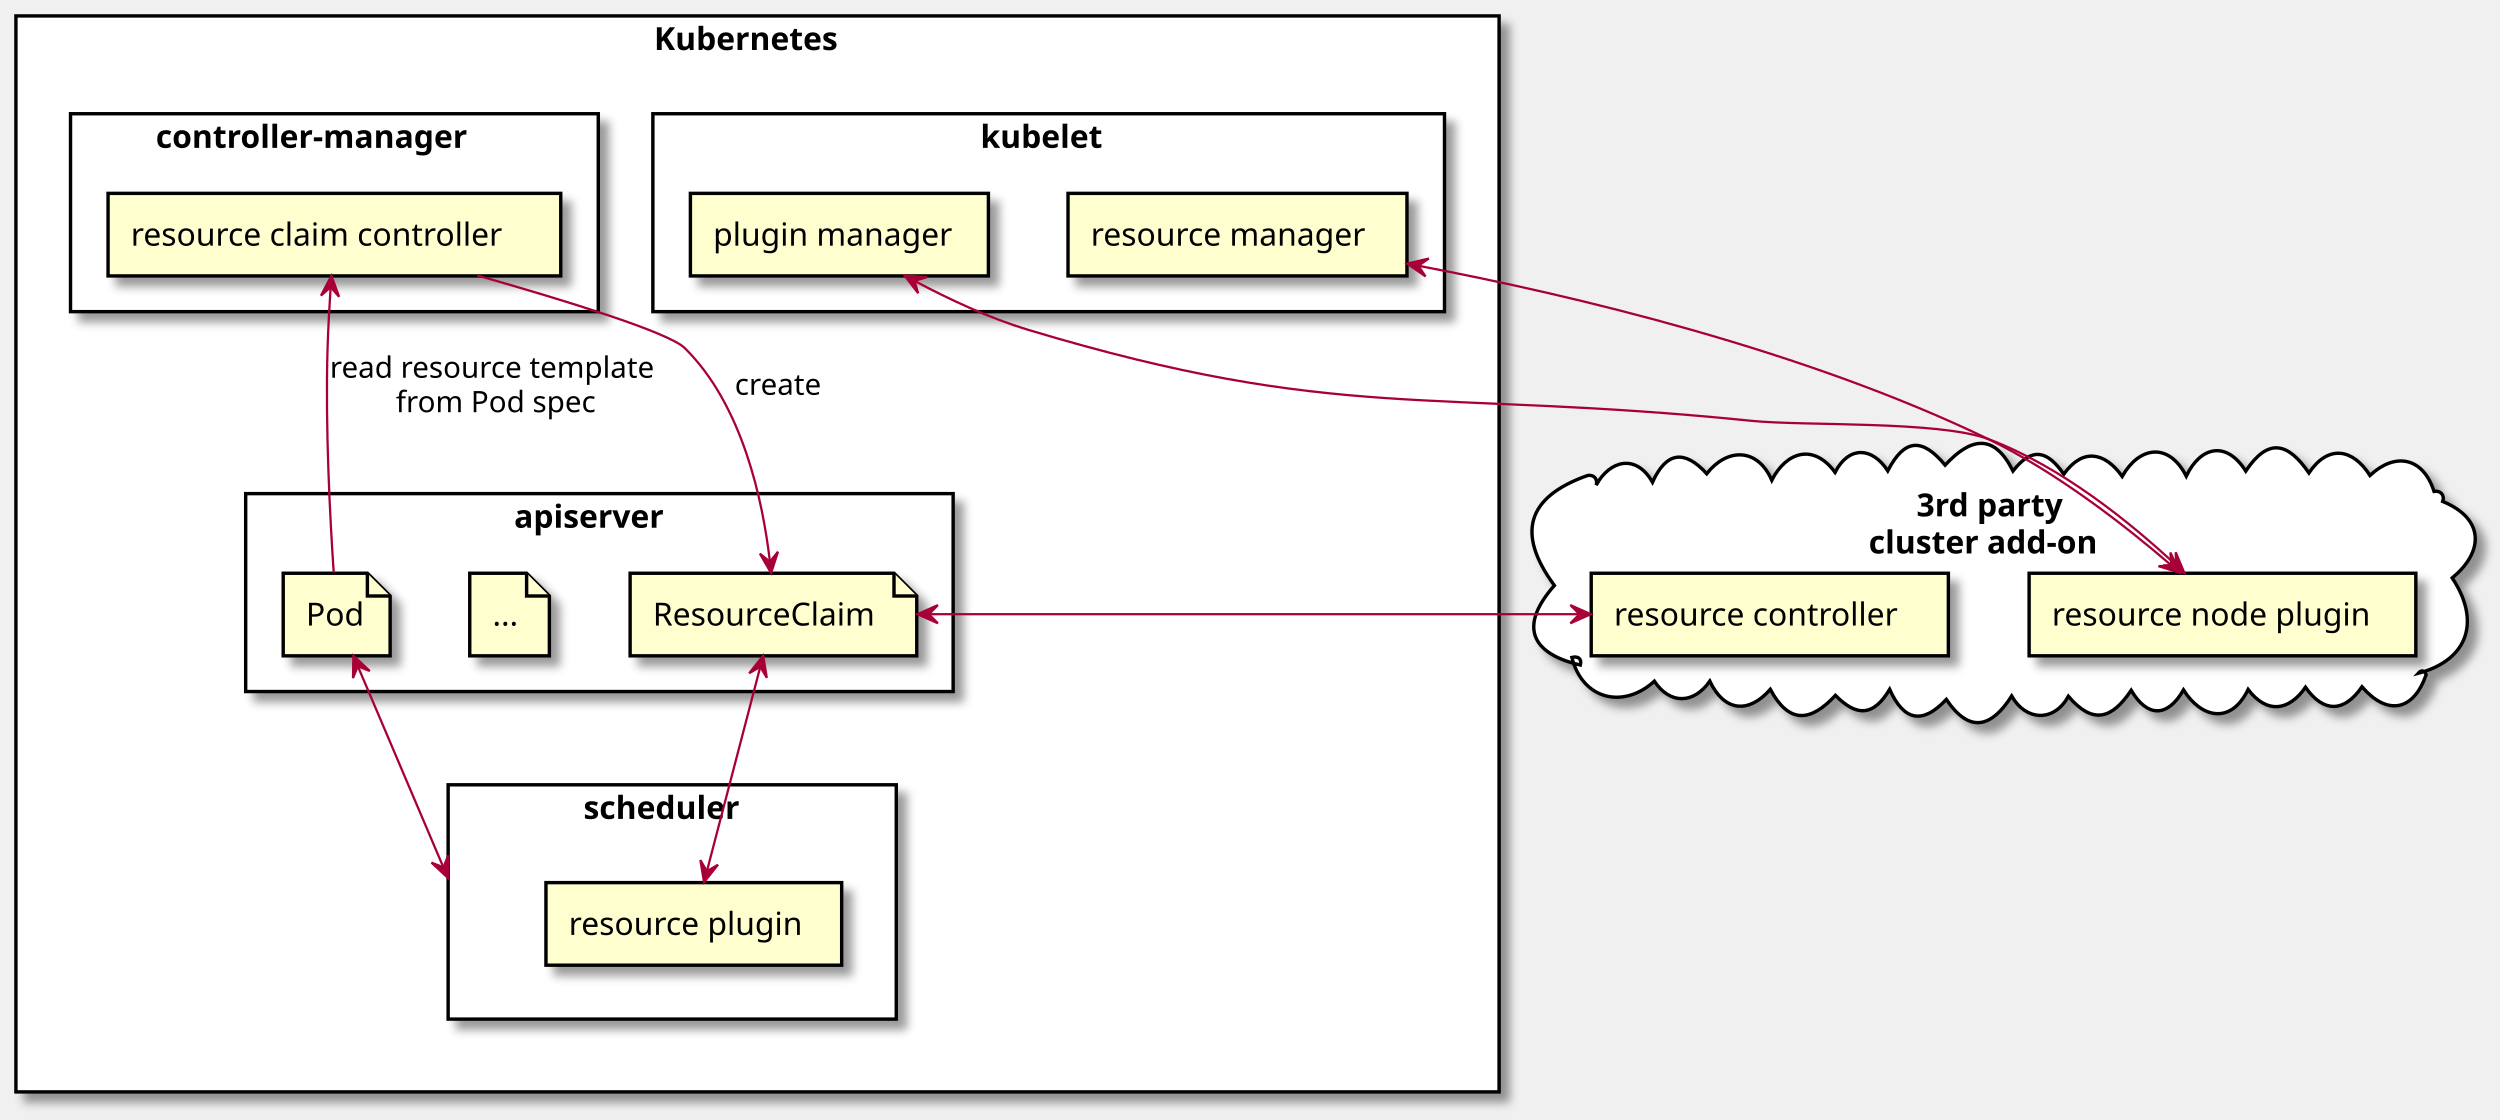
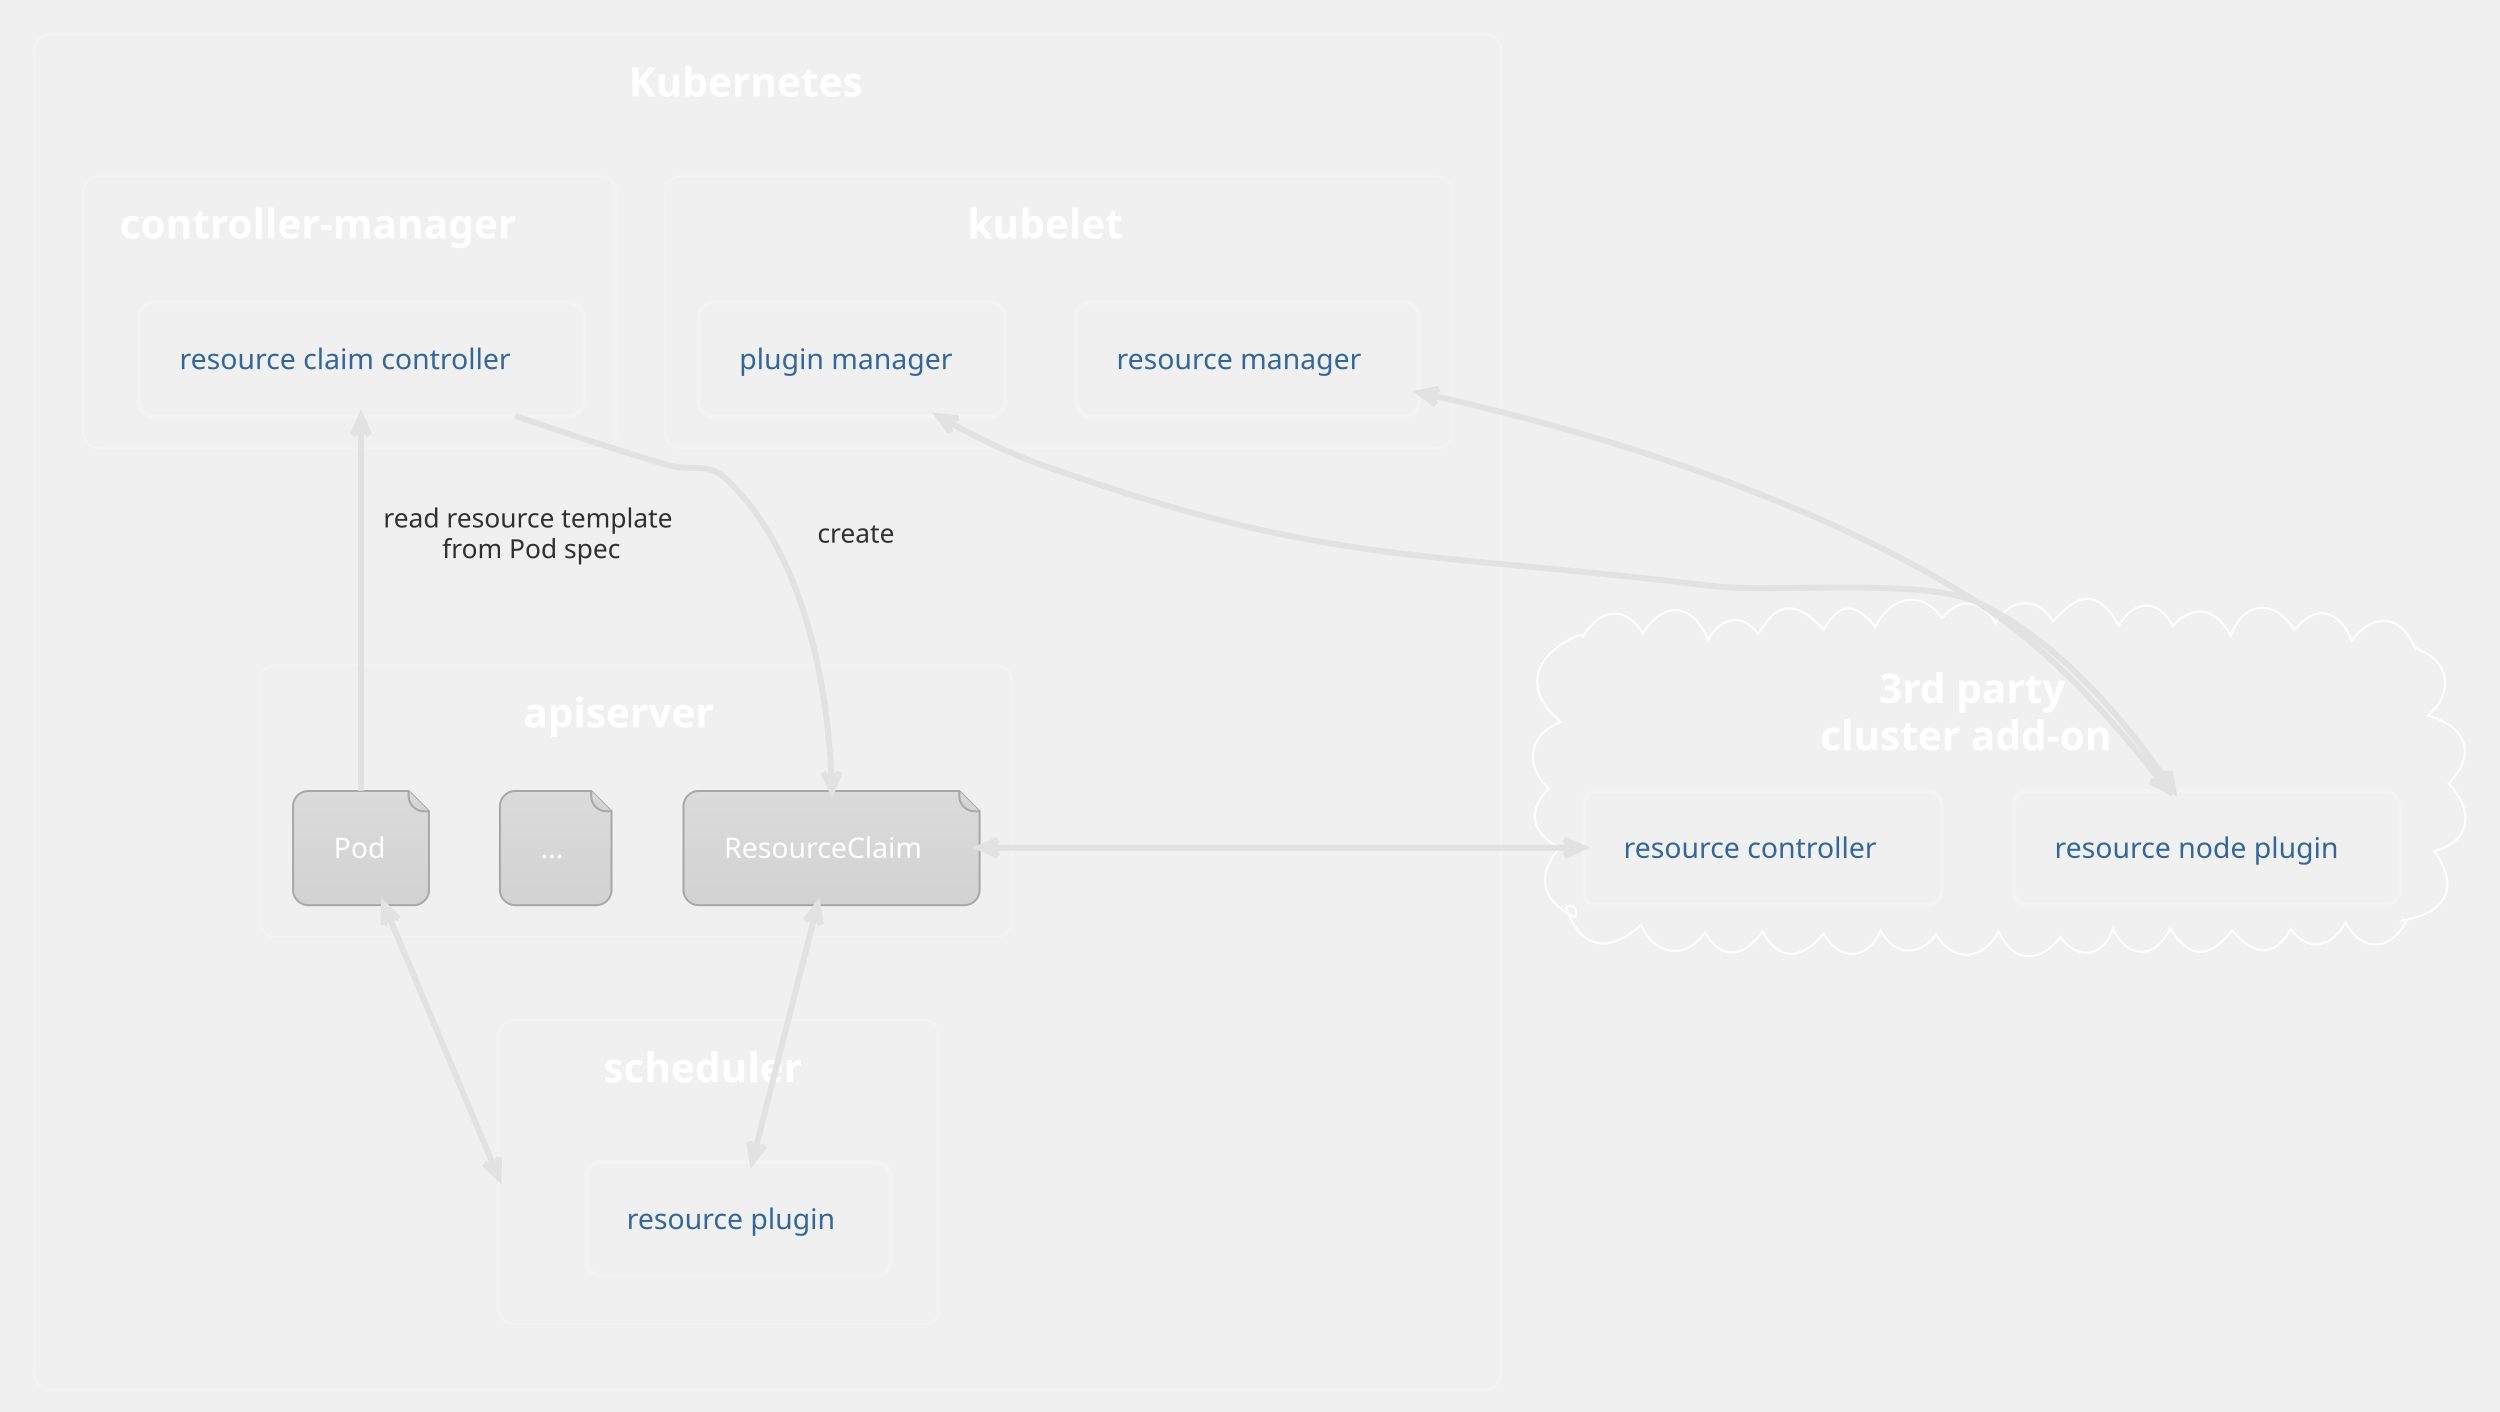
- <svg xmlns="http://www.w3.org/2000/svg" contentScriptType="application/ecmascript" contentStyleType="text/css" height="492px" preserveAspectRatio="none" style="width:1099px;height:492px;background:#FFFFFF;" version="1.1" viewBox="0 0 1099 492" width="1099px" zoomAndPan="magnify">
+ <svg xmlns="http://www.w3.org/2000/svg" contentScriptType="application/ecmascript" contentStyleType="text/css" height="725px" preserveAspectRatio="none" style="width:1284px;height:725px;background:#00000000;" version="1.1" viewBox="0 0 1284 725" width="1284.375px" zoomAndPan="magnify">
  <defs>
-     <filter height="300%" id="fj7ubc9w9wlbr" width="300%" x="-1" y="-1">
-       <feGaussianBlur result="blurOut" stdDeviation="2.0" />
-       <feColorMatrix in="blurOut" result="blurOut2" type="matrix" values="0 0 0 0 0 0 0 0 0 0 0 0 0 0 0 0 0 0 .4 0" />
-       <feOffset dx="4.0" dy="4.0" in="blurOut2" result="blurOut3" />
-       <feBlend in="SourceGraphic" in2="blurOut3" mode="normal" />
-     </filter>
+     <linearGradient id="gjocp24enthc60" x1="50%" x2="50%" y1="0%" y2="100%">
+       <stop offset="0%" stop-color="#DBDBDB" />
+       <stop offset="100%" stop-color="#D2D2D2" />
+     </linearGradient>
  </defs>
  <g>
-     <path d="M701.659,213.317 C707.597,202.323 719.216,199.266 726.433,211.981 C732.476,198.623 740.446,197.443 750.278,208.241 C759.157,196.891 772.577,196.605 778.872,211.1 C785.229,198.643 797.171,194.686 806.69,207.638 C812.803,195.772 823.11,196.52 829.86,206.976 C837.25,192.661 845.062,192.369 855.075,204.472 C866.034,192.582 876.452,190.011 884.909,207.052 C893.424,196.17 900.047,198.154 907.241,208.445 C915.657,196.693 925.338,198.824 932.91,209.415 C940.476,196.099 953.409,194.28 961.08,209.311 C967.337,196.196 978.703,193.552 987.233,207.081 C997.201,192.134 1005.864,194.623 1015,207.9 C1023.527,195.249 1034.316,197.194 1041.837,209.004 C1052.977,198.579 1065.172,201.015 1070,216 C1072.823,215.52 1074.805,217.65 1073.826,220.444 C1092.215,228.031 1092.054,242.471 1077.99,254.076 C1090.339,272.592 1085.609,289.983 1063,296 C1064.469,294.339 1065.676,294.651 1066.538,296.596 C1060.919,312.72 1049.414,314.713 1038.331,301.928 C1030.48,313.261 1021.532,313.496 1013.49,302.137 C1006.095,312.721 996.491,313.885 988.278,303.102 C980.662,318.763 967.67,315.666 959.863,303.296 C952.846,315.447 944.052,315.566 936.863,303.459 C928.423,316.054 920.125,318.756 909.264,306.104 C902.905,317.621 890.566,316.991 884.322,305.977 C875.52,319.776 865.915,322.694 855.601,307.473 C844.976,318.824 836.854,316.77 830.688,303.043 C823.583,314.909 816.351,315.271 806.865,305.686 C796.02,317.326 786.578,318.526 778.226,303.053 C768.571,313.999 757.986,312.796 751.63,299.441 C744.666,309.42 734.229,309.92 727.25,299.457 C713.662,311.85 695.642,307.62 691,289 C693.468,288.386 695.51,289.361 694.73,292.356 C672.466,287.194 667.847,274.856 683.31,257.377 C666.534,234.575 671.003,218.511 698,209 C700.714,208.581 702.52,210.707 701.659,213.317 " fill="#FFFFFF" filter="url(#fj7ubc9w9wlbr)" style="stroke:#000000;stroke-width:1.5;" />
-     <text fill="#000000" font-family="sans-serif" font-size="14" font-weight="bold" lengthAdjust="spacing" textLength="76" x="842.5" y="226.995">3rd party</text>
-     <text fill="#000000" font-family="sans-serif" font-size="14" font-weight="bold" lengthAdjust="spacing" textLength="118" x="821.5" y="243.292">cluster add-on</text>
-     <rect fill="#FFFFFF" filter="url(#fj7ubc9w9wlbr)" height="473" style="stroke:#000000;stroke-width:1.5;" width="652" x="7" y="7" />
-     <text fill="#000000" font-family="sans-serif" font-size="14" font-weight="bold" lengthAdjust="spacing" textLength="91" x="287.5" y="21.995">Kubernetes</text>
-     <rect fill="#FFFFFF" filter="url(#fj7ubc9w9wlbr)" height="87" style="stroke:#000000;stroke-width:1.5;" width="311" x="108" y="217" />
-     <text fill="#000000" font-family="sans-serif" font-size="14" font-weight="bold" lengthAdjust="spacing" textLength="75" x="226" y="231.995">apiserver</text>
-     <rect fill="#FFFFFF" filter="url(#fj7ubc9w9wlbr)" height="103" style="stroke:#000000;stroke-width:1.5;" width="197" x="197" y="345" />
-     <text fill="#000000" font-family="sans-serif" font-size="14" font-weight="bold" lengthAdjust="spacing" textLength="78" x="256.5" y="359.995">scheduler</text>
-     <rect fill="#FFFFFF" filter="url(#fj7ubc9w9wlbr)" height="87" style="stroke:#000000;stroke-width:1.5;" width="232" x="31" y="50" />
-     <text fill="#000000" font-family="sans-serif" font-size="14" font-weight="bold" lengthAdjust="spacing" textLength="157" x="68.5" y="64.995">controller-manager</text>
-     <rect fill="#FFFFFF" filter="url(#fj7ubc9w9wlbr)" height="87" style="stroke:#000000;stroke-width:1.5;" width="348" x="287" y="50" />
-     <text fill="#000000" font-family="sans-serif" font-size="14" font-weight="bold" lengthAdjust="spacing" textLength="60" x="431" y="64.995">kubelet</text>
-     <rect fill="#FEFECE" filter="url(#fj7ubc9w9wlbr)" height="36.297" style="stroke:#000000;stroke-width:1.5;" width="157" x="699.5" y="252" />
-     <text fill="#000000" font-family="sans-serif" font-size="14" lengthAdjust="spacing" textLength="137" x="709.5" y="274.995">resource controller</text>
-     <rect fill="#FEFECE" filter="url(#fj7ubc9w9wlbr)" height="36.297" style="stroke:#000000;stroke-width:1.5;" width="170" x="892" y="252" />
-     <text fill="#000000" font-family="sans-serif" font-size="14" lengthAdjust="spacing" textLength="150" x="902" y="274.995">resource node plugin</text>
-     <polygon fill="#FEFECE" filter="url(#fj7ubc9w9wlbr)" points="124.5,252,124.5,288.297,171.5,288.297,171.5,262,161.5,252,124.5,252" style="stroke:#000000;stroke-width:1.5;" />
-     <path d="M161.5,252 L161.5,262 L171.5,262 " fill="#FEFECE" style="stroke:#000000;stroke-width:1.5;" />
-     <text fill="#000000" font-family="sans-serif" font-size="14" lengthAdjust="spacing" textLength="27" x="134.5" y="274.995">Pod</text>
-     <polygon fill="#FEFECE" filter="url(#fj7ubc9w9wlbr)" points="206.5,252,206.5,288.297,241.5,288.297,241.5,262,231.5,252,206.5,252" style="stroke:#000000;stroke-width:1.5;" />
-     <path d="M231.5,252 L231.5,262 L241.5,262 " fill="#FEFECE" style="stroke:#000000;stroke-width:1.5;" />
-     <text fill="#000000" font-family="sans-serif" font-size="14" lengthAdjust="spacing" textLength="15" x="216.5" y="274.995">...</text>
-     <polygon fill="#FEFECE" filter="url(#fj7ubc9w9wlbr)" points="277,252,277,288.297,403,288.297,403,262,393,252,277,252" style="stroke:#000000;stroke-width:1.5;" />
-     <path d="M393,252 L393,262 L403,262 " fill="#FEFECE" style="stroke:#000000;stroke-width:1.5;" />
-     <text fill="#000000" font-family="sans-serif" font-size="14" lengthAdjust="spacing" textLength="106" x="287" y="274.995">ResourceClaim</text>
-     <rect fill="#FEFECE" filter="url(#fj7ubc9w9wlbr)" height="36.297" style="stroke:#000000;stroke-width:1.5;" width="130" x="240" y="388" />
-     <text fill="#000000" font-family="sans-serif" font-size="14" lengthAdjust="spacing" textLength="110" x="250" y="410.995">resource plugin</text>
-     <rect fill="#FEFECE" filter="url(#fj7ubc9w9wlbr)" height="36.297" style="stroke:#000000;stroke-width:1.5;" width="199" x="47.5" y="85" />
-     <text fill="#000000" font-family="sans-serif" font-size="14" lengthAdjust="spacing" textLength="179" x="57.5" y="107.995">resource claim controller</text>
-     <rect fill="#FEFECE" filter="url(#fj7ubc9w9wlbr)" height="36.297" style="stroke:#000000;stroke-width:1.5;" width="131" x="303.5" y="85" />
-     <text fill="#000000" font-family="sans-serif" font-size="14" lengthAdjust="spacing" textLength="111" x="313.5" y="107.995">plugin manager</text>
-     <rect fill="#FEFECE" filter="url(#fj7ubc9w9wlbr)" height="36.297" style="stroke:#000000;stroke-width:1.5;" width="149" x="469.5" y="85" />
-     <text fill="#000000" font-family="sans-serif" font-size="14" lengthAdjust="spacing" textLength="129" x="479.5" y="107.995">resource manager</text>
-     <path d="M145.349,126.26 C144.803,134.638 144.268,144.252 144,153 C142.928,188.046 145.161,229.041 146.702,251.707 " fill="none" id="k8sresourceclaimcontroller-backto-Pod" style="stroke:#A80036;stroke-width:1.0;" />
-     <polygon fill="#A80036" points="145.687,121.223,141.092,129.934,145.351,126.212,149.074,130.471,145.687,121.223" style="stroke:#A80036;stroke-width:1.0;" />
-     <text fill="#000000" font-family="sans-serif" font-size="13" lengthAdjust="spacing" textLength="151" x="145" y="166.067">read resource template</text>
-     <text fill="#000000" font-family="sans-serif" font-size="13" lengthAdjust="spacing" textLength="93" x="174" y="181.2">from Pod spec</text>
-     <path d="M209.744,121.065 C249.246,132.304 294.05,146.162 301,153 C326.593,178.179 335.392,220.66 338.416,246.63 " fill="none" id="k8sresourceclaimcontroller-to-ResourceClaim" style="stroke:#A80036;stroke-width:1.0;" />
-     <polygon fill="#A80036" points="338.978,251.909,342.001,242.536,338.448,246.937,334.046,243.384,338.978,251.909" style="stroke:#A80036;stroke-width:1.0;" />
-     <text fill="#000000" font-family="sans-serif" font-size="13" lengthAdjust="spacing" textLength="41" x="323" y="173.567">create</text>
-     <path d="M157.386,293.065 C165.345,311.776 176.993,339.159 186.776,362.158 C189.222,367.907 191.551,373.383 193.677,378.38 C194.739,380.879 195.751,383.258 196.702,385.493 C196.761,385.632 196.82,385.771 196.879,385.91 " fill="none" id="Pod-scheduler" style="stroke:#A80036;stroke-width:1.0;" />
-     <polygon fill="#A80036" points="196.879,385.91,197.037,376.062,194.922,381.309,189.676,379.194,196.879,385.91" style="stroke:#A80036;stroke-width:1.0;" />
-     <polygon fill="#A80036" points="155.335,288.244,155.177,298.092,157.292,292.845,162.538,294.96,155.335,288.244" style="stroke:#A80036;stroke-width:1.0;" />
-     <path d="M334.17,293.32 C327.687,318.14 317.278,357.992 310.805,382.774 " fill="none" id="ResourceClaim-k8sresourceplugin" style="stroke:#A80036;stroke-width:1.0;" />
-     <polygon fill="#A80036" points="309.487,387.822,315.632,380.126,310.751,382.984,307.892,378.103,309.487,387.822" style="stroke:#A80036;stroke-width:1.0;" />
-     <polygon fill="#A80036" points="335.496,288.244,329.351,295.94,334.232,293.082,337.091,297.963,335.496,288.244" style="stroke:#A80036;stroke-width:1.0;" />
-     <path d="M408.508,270 C503.744,270 598.98,270 694.217,270 " fill="none" id="ResourceClaim-vendorcontroller" style="stroke:#A80036;stroke-width:1.0;" />
-     <polygon fill="#A80036" points="699.329,270,690.329,266,694.329,270,690.329,274,699.329,270" style="stroke:#A80036;stroke-width:1.0;" />
-     <polygon fill="#A80036" points="403.305,270,412.305,274,408.305,270,412.305,266,403.305,270" style="stroke:#A80036;stroke-width:1.0;" />
-     <path d="M402.089,123.518 C416.891,131.404 434.843,139.843 452,145 C588.418,186.002 628.278,170.644 770,185 C793.061,187.336 852.276,184.916 874,193 C906.218,204.988 937.107,230.238 956.511,248.345 " fill="none" id="pluginmanager-vendornodeplugin" style="stroke:#A80036;stroke-width:1.0;" />
-     <polygon fill="#A80036" points="960.235,251.865,956.445,242.775,956.602,248.429,950.948,248.587,960.235,251.865" style="stroke:#A80036;stroke-width:1.0;" />
-     <polygon fill="#A80036" points="397.601,121.093,403.62,128.889,402.001,123.469,407.421,121.849,397.601,121.093" style="stroke:#A80036;stroke-width:1.0;" />
-     <path d="M623.858,116.903 C692.58,129.996 793.137,153.983 874,193 C904.21,207.577 934.602,231.384 954.46,248.47 " fill="none" id="resourcemanager-vendornodeplugin" style="stroke:#A80036;stroke-width:1.0;" />
-     <polygon fill="#A80036" points="958.287,251.793,954.114,242.872,954.512,248.515,948.869,248.912,958.287,251.793" style="stroke:#A80036;stroke-width:1.0;" />
-     <polygon fill="#A80036" points="618.553,115.902,626.655,121.502,623.466,116.829,628.139,113.64,618.553,115.902" style="stroke:#A80036;stroke-width:1.0;" />
+     <path d="M812.604,327.654 C820.109,313.98 833.903,309.08 843.65,325.327 C855.005,308.012 869.295,309.878 877.274,328.486 C884.006,317.176 893.928,314.11 903.152,325.666 C913.35,306.925 924.177,309.863 936.626,323.327 C945.124,308.616 953.422,309.543 963.179,322.101 C970.183,307.03 986.474,301.99 997.523,317.568 C1006.801,305.914 1017.8,308.31 1024.929,320.081 C1032.323,307.221 1046.315,305.817 1054.535,319.147 C1067.003,304.369 1077.941,302.434 1088.195,321.358 C1095.397,308.341 1108.9,306.925 1115.858,321.602 C1127.027,309.205 1138.891,312.969 1145.717,326.587 C1152.341,308.139 1168.666,307.846 1178.43,323.581 C1190.028,309.411 1201.758,313.881 1207.954,329.022 C1219.342,313.666 1233.526,316.184 1240.625,333.333 C1241.194,332.694 1241.849,332.699 1242.153,333.596 C1258.821,340.052 1259.937,356.844 1246.947,367.495 C1266.111,373.053 1272.797,386.529 1257.536,402.5 C1269.66,414.651 1270.665,431.79 1250.286,437.136 C1264.637,457.402 1254.499,469.478 1233.333,472.917 C1234.294,471.843 1235.227,472.14 1235.726,473.391 C1227.673,488.623 1213.132,489.309 1204.622,473.855 C1198.172,485.981 1185.854,489.946 1176.535,477.08 C1167.979,493.223 1155.672,489.744 1146.537,477.696 C1135.395,491.979 1124.874,493.395 1114.542,476.855 C1107.224,492.708 1092.807,492.802 1085.176,477.147 C1080.082,491.712 1067.283,493.392 1058.109,481.287 C1048.291,494.742 1033.478,494.863 1026.537,478.264 C1018.746,492.997 1003.625,495.045 994.319,479.897 C986.091,491.68 972.361,490.766 965.886,477.876 C959.162,493.521 944.878,493.896 936.539,479.451 C926.902,491.875 913.859,495.156 905.293,478.308 C896.836,490.844 884.656,494.475 875.662,478.873 C865.554,493.721 849.495,490.378 842.877,475.078 C826.402,489.941 811.571,487.908 804.167,465.625 C808.824,464.858 810.399,466.525 809.198,471.121 C792.113,463.342 788.244,449.81 801.244,435.342 C787.142,428.632 783.571,416.756 795.476,405.087 C782.992,393.277 784.632,377.193 801.74,370.787 C779.945,353.127 789.938,334.295 811.458,326.042 C812.607,325.947 812.921,326.707 812.604,327.654 " style="stroke:#FFFFFF;stroke-width:1.042;fill:none;" />
+     <text fill="#FFFFFF" font-family="&quot;Verdana&quot;" font-size="20.833" font-weight="bold" lengthAdjust="spacing" textLength="114.583" x="965.104" y="361.005">3rd party</text>
+     <text fill="#FFFFFF" font-family="&quot;Verdana&quot;" font-size="20.833" font-weight="bold" lengthAdjust="spacing" textLength="175" x="934.896" y="385.256">cluster add-on</text>
+     <rect height="695.833" rx="7.812" ry="7.812" style="stroke:#F3F3F3;stroke-width:1.042;fill:none;" width="753.125" x="17.708" y="17.708" />
+     <text fill="#FFFFFF" font-family="&quot;Verdana&quot;" font-size="20.833" font-weight="bold" lengthAdjust="spacing" textLength="142.708" x="322.917" y="49.546">Kubernetes</text>
+     <rect height="139.583" rx="7.812" ry="7.812" style="stroke:#F3F3F3;stroke-width:1.042;fill:none;" width="386.458" x="133.333" y="341.667" />
+     <text fill="#FFFFFF" font-family="&quot;Verdana&quot;" font-size="20.833" font-weight="bold" lengthAdjust="spacing" textLength="115.625" x="268.75" y="373.505">apiserver</text>
+     <rect height="156.25" rx="7.812" ry="7.812" style="stroke:#F3F3F3;stroke-width:1.042;fill:none;" width="226.042" x="256.25" y="523.958" />
+     <text fill="#FFFFFF" font-family="&quot;Verdana&quot;" font-size="20.833" font-weight="bold" lengthAdjust="spacing" textLength="118.75" x="309.896" y="555.796">scheduler</text>
+     <rect height="139.583" rx="7.812" ry="7.812" style="stroke:#F3F3F3;stroke-width:1.042;fill:none;" width="273.958" x="42.708" y="90.625" />
+     <text fill="#FFFFFF" font-family="&quot;Verdana&quot;" font-size="20.833" font-weight="bold" lengthAdjust="spacing" textLength="236.458" x="61.458" y="122.463">controller-manager</text>
+     <rect height="139.583" rx="7.812" ry="7.812" style="stroke:#F3F3F3;stroke-width:1.042;fill:none;" width="404.167" x="341.667" y="90.625" />
+     <text fill="#FFFFFF" font-family="&quot;Verdana&quot;" font-size="20.833" font-weight="bold" lengthAdjust="spacing" textLength="93.75" x="496.875" y="122.463">kubelet</text>
+     <rect height="58.643" rx="7.812" ry="7.812" style="stroke:#F3F3F3;stroke-width:2.083;fill:none;" width="184.375" x="813.021" y="406.25" />
+     <text fill="#336699" font-family="&quot;Verdana&quot;" font-size="14.583" lengthAdjust="spacing" textLength="142.708" x="833.854" y="440.62">resource controller</text>
+     <rect height="58.643" rx="7.812" ry="7.812" style="stroke:#F3F3F3;stroke-width:2.083;fill:none;" width="197.917" x="1034.375" y="406.25" />
+     <text fill="#336699" font-family="&quot;Verdana&quot;" font-size="14.583" lengthAdjust="spacing" textLength="156.25" x="1055.208" y="440.62">resource node plugin</text>
+     <path d="M150.521,414.062 L150.521,457.08 A7.812,7.812 0 0 0 158.333,464.893 L212.5,464.893 A7.812,7.812 0 0 0 220.312,457.08 L220.312,416.667 L209.896,406.25 L158.333,406.25 A7.812,7.812 0 0 0 150.521,414.062 " fill="url(#gjocp24enthc60)" style="stroke:#A8A8A8;stroke-width:1.042;" />
+     <path d="M209.896,406.25 L209.896,408.854 A7.812,7.812 0 0 0 217.708,416.667 L220.312,416.667 " fill="url(#gjocp24enthc60)" style="stroke:#A8A8A8;stroke-width:1.042;" />
+     <text fill="#FFFFFF" font-family="&quot;Verdana&quot;" font-size="14.583" lengthAdjust="spacing" textLength="28.125" x="171.354" y="440.62">Pod</text>
+     <path d="M256.771,414.062 L256.771,457.08 A7.812,7.812 0 0 0 264.583,464.893 L306.25,464.893 A7.812,7.812 0 0 0 314.062,457.08 L314.062,416.667 L303.646,406.25 L264.583,406.25 A7.812,7.812 0 0 0 256.771,414.062 " fill="url(#gjocp24enthc60)" style="stroke:#A8A8A8;stroke-width:1.042;" />
+     <path d="M303.646,406.25 L303.646,408.854 A7.812,7.812 0 0 0 311.458,416.667 L314.062,416.667 " fill="url(#gjocp24enthc60)" style="stroke:#A8A8A8;stroke-width:1.042;" />
+     <text fill="#FFFFFF" font-family="&quot;Verdana&quot;" font-size="14.583" lengthAdjust="spacing" textLength="15.625" x="277.604" y="440.62">...</text>
+     <path d="M351.042,414.062 L351.042,457.08 A7.812,7.812 0 0 0 358.854,464.893 L495.312,464.893 A7.812,7.812 0 0 0 503.125,457.08 L503.125,416.667 L492.708,406.25 L358.854,406.25 A7.812,7.812 0 0 0 351.042,414.062 " fill="url(#gjocp24enthc60)" style="stroke:#A8A8A8;stroke-width:1.042;" />
+     <path d="M492.708,406.25 L492.708,408.854 A7.812,7.812 0 0 0 500.521,416.667 L503.125,416.667 " fill="url(#gjocp24enthc60)" style="stroke:#A8A8A8;stroke-width:1.042;" />
+     <text fill="#FFFFFF" font-family="&quot;Verdana&quot;" font-size="14.583" lengthAdjust="spacing" textLength="110.417" x="371.875" y="440.62">ResourceClaim</text>
+     <rect height="58.643" rx="7.812" ry="7.812" style="stroke:#F3F3F3;stroke-width:2.083;fill:none;" width="156.25" x="301.042" y="596.875" />
+     <text fill="#336699" font-family="&quot;Verdana&quot;" font-size="14.583" lengthAdjust="spacing" textLength="114.583" x="321.875" y="631.245">resource plugin</text>
+     <rect height="58.643" rx="7.812" ry="7.812" style="stroke:#F3F3F3;stroke-width:2.083;fill:none;" width="228.125" x="71.354" y="155.208" />
+     <text fill="#336699" font-family="&quot;Verdana&quot;" font-size="14.583" lengthAdjust="spacing" textLength="186.458" x="92.188" y="189.578">resource claim controller</text>
+     <rect height="58.643" rx="7.812" ry="7.812" style="stroke:#F3F3F3;stroke-width:2.083;fill:none;" width="157.292" x="358.854" y="155.208" />
+     <text fill="#336699" font-family="&quot;Verdana&quot;" font-size="14.583" lengthAdjust="spacing" textLength="115.625" x="379.688" y="189.578">plugin manager</text>
+     <rect height="58.643" rx="7.812" ry="7.812" style="stroke:#F3F3F3;stroke-width:2.083;fill:none;" width="176.042" x="552.604" y="155.208" />
+     <text fill="#336699" font-family="&quot;Verdana&quot;" font-size="14.583" lengthAdjust="spacing" textLength="134.375" x="573.438" y="189.578">resource manager</text>
+     <path d="M185.417,219.216 C185.417,268.714 185.417,360.031 185.417,406.149 " fill="none" id="k8sresourceclaimcontroller-backto-Pod" style="stroke:#E2E2E2;stroke-width:3.125;" />
+     <polygon fill="#E2E2E2" points="185.417,213.975,181.25,223.35,185.417,219.183,189.583,223.35,185.417,213.975" style="stroke:#E2E2E2;stroke-width:3.125;" />
+     <text fill="#303030" font-family="&quot;Verdana&quot;" font-size="13.542" lengthAdjust="spacing" textLength="157.292" x="196.875" y="270.903">read resource template</text>
+     <text fill="#303030" font-family="&quot;Verdana&quot;" font-size="13.542" lengthAdjust="spacing" textLength="96.875" x="227.083" y="286.666">from Pod spec</text>
+     <path d="M264.534,213.605 C289.125,222.019 316.408,231 341.667,238.542 C355.869,242.782 363.355,236.519 373.958,246.875 C415.769,287.712 425.343,358.812 427.148,400.738 " fill="none" id="k8sresourceclaimcontroller-to-ResourceClaim" style="stroke:#E2E2E2;stroke-width:3.125;" />
+     <polygon fill="#E2E2E2" points="427.347,406.203,431.171,396.683,427.158,400.998,422.843,396.986,427.347,406.203" style="stroke:#E2E2E2;stroke-width:3.125;" />
+     <text fill="#303030" font-family="&quot;Verdana&quot;" font-size="13.542" lengthAdjust="spacing" textLength="42.708" x="419.792" y="278.716">create</text>
+     <path d="M199.371,469.691 C210.549,496.312 226.511,534.327 239.845,566.083 C243.178,574.022 246.347,581.57 249.237,588.451 C250.681,591.891 252.056,595.165 253.346,598.237 C253.991,599.773 254.615,601.259 255.216,602.691 C255.516,603.406 255.811,604.108 256.1,604.796 " fill="none" id="Pod-scheduler" style="stroke:#E2E2E2;stroke-width:3.125;" />
+     <polygon fill="#E2E2E2" points="256.1,604.796,256.312,594.539,254.083,599.994,248.629,597.765,256.1,604.796" style="stroke:#E2E2E2;stroke-width:3.125;" />
+     <polygon fill="#E2E2E2" points="197.269,464.685,197.056,474.942,199.285,469.488,204.74,471.716,197.269,464.685" style="stroke:#E2E2E2;stroke-width:3.125;" />
+     <path d="M418.599,469.844 C409.908,504.036 396.472,556.906 387.748,591.235 " fill="none" id="ResourceClaim-k8sresourceplugin" style="stroke:#E2E2E2;stroke-width:3.125;" />
+     <polygon fill="#E2E2E2" points="386.39,596.58,392.737,588.52,387.672,591.532,384.66,586.468,386.39,596.58" style="stroke:#E2E2E2;stroke-width:3.125;" />
+     <polygon fill="#E2E2E2" points="419.909,464.685,413.56,472.744,418.625,469.733,421.636,474.798,419.909,464.685" style="stroke:#E2E2E2;stroke-width:3.125;" />
+     <path d="M508.637,435.417 C608.291,435.417 707.945,435.417 807.599,435.417 " fill="none" id="ResourceClaim-vendorcontroller" style="stroke:#E2E2E2;stroke-width:3.125;" />
+     <polygon fill="#E2E2E2" points="812.949,435.417,803.574,431.25,807.741,435.417,803.574,439.583,812.949,435.417" style="stroke:#E2E2E2;stroke-width:3.125;" />
+     <polygon fill="#E2E2E2" points="503.191,435.417,512.566,439.583,508.399,435.417,512.566,431.25,503.191,435.417" style="stroke:#E2E2E2;stroke-width:3.125;" />
+     <path d="M486.485,216.272 C501.401,224.557 518.152,232.799 534.375,238.542 C681.617,290.659 725.141,282.324 880.208,301.042 C910.141,304.655 988.327,296.576 1015.625,309.375 C1058.073,329.277 1092.792,371.9 1113.25,401.818 " fill="none" id="pluginmanager-vendornodeplugin" style="stroke:#E2E2E2;stroke-width:3.125;" />
+     <polygon fill="#E2E2E2" points="1116.167,406.135,1114.372,396.034,1113.251,401.82,1107.466,400.699,1116.167,406.135" style="stroke:#E2E2E2;stroke-width:3.125;" />
+     <polygon fill="#E2E2E2" points="481.918,213.702,488.045,221.93,486.457,216.256,492.131,214.668,481.918,213.702" style="stroke:#E2E2E2;stroke-width:3.125;" />
+     <path d="M734.165,202.811 C813.626,220.633 928.344,253.757 1015.625,309.375 C1054.042,333.856 1088.542,373.654 1110.104,401.758 " fill="none" id="resourcemanager-vendornodeplugin" style="stroke:#E2E2E2;stroke-width:3.125;" />
+     <polygon fill="#E2E2E2" points="1113.458,406.165,1111.109,396.178,1110.309,402.016,1104.471,401.217,1113.458,406.165" style="stroke:#E2E2E2;stroke-width:3.125;" />
+     <polygon fill="#E2E2E2" points="728.982,201.66,737.229,207.763,734.066,202.791,739.038,199.629,728.982,201.66" style="stroke:#E2E2E2;stroke-width:3.125;" />
  </g>
</svg>
